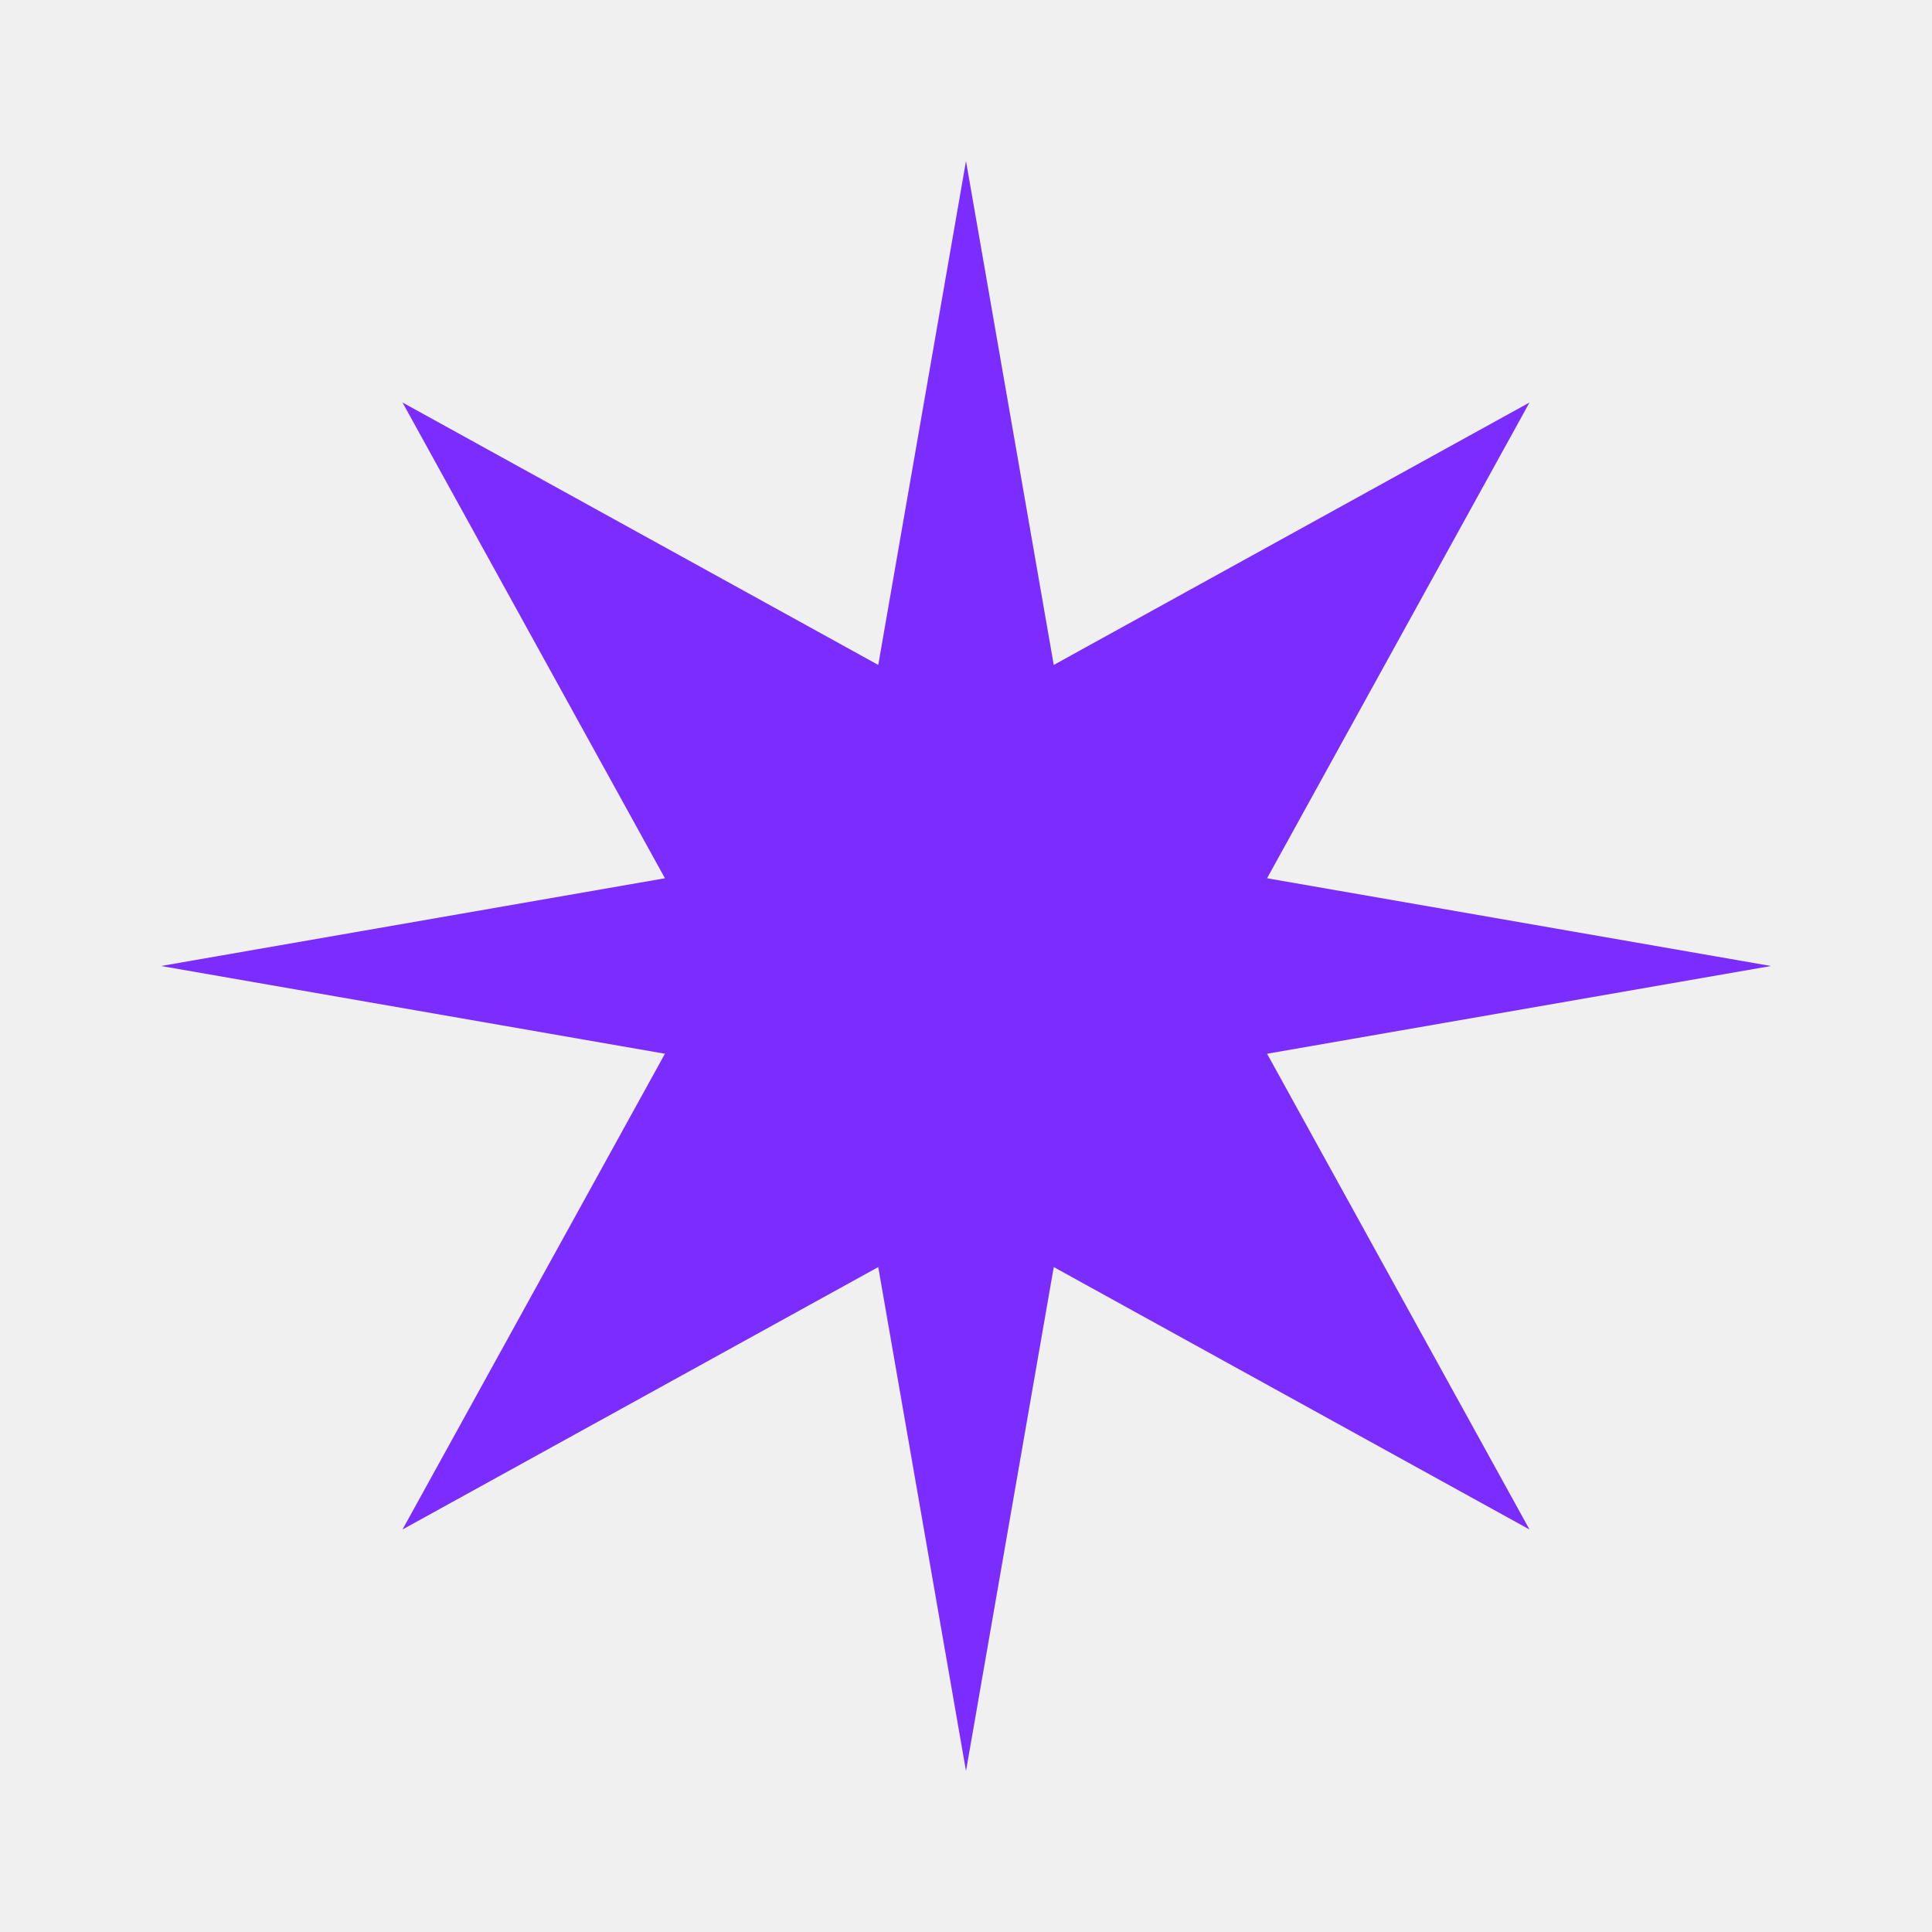
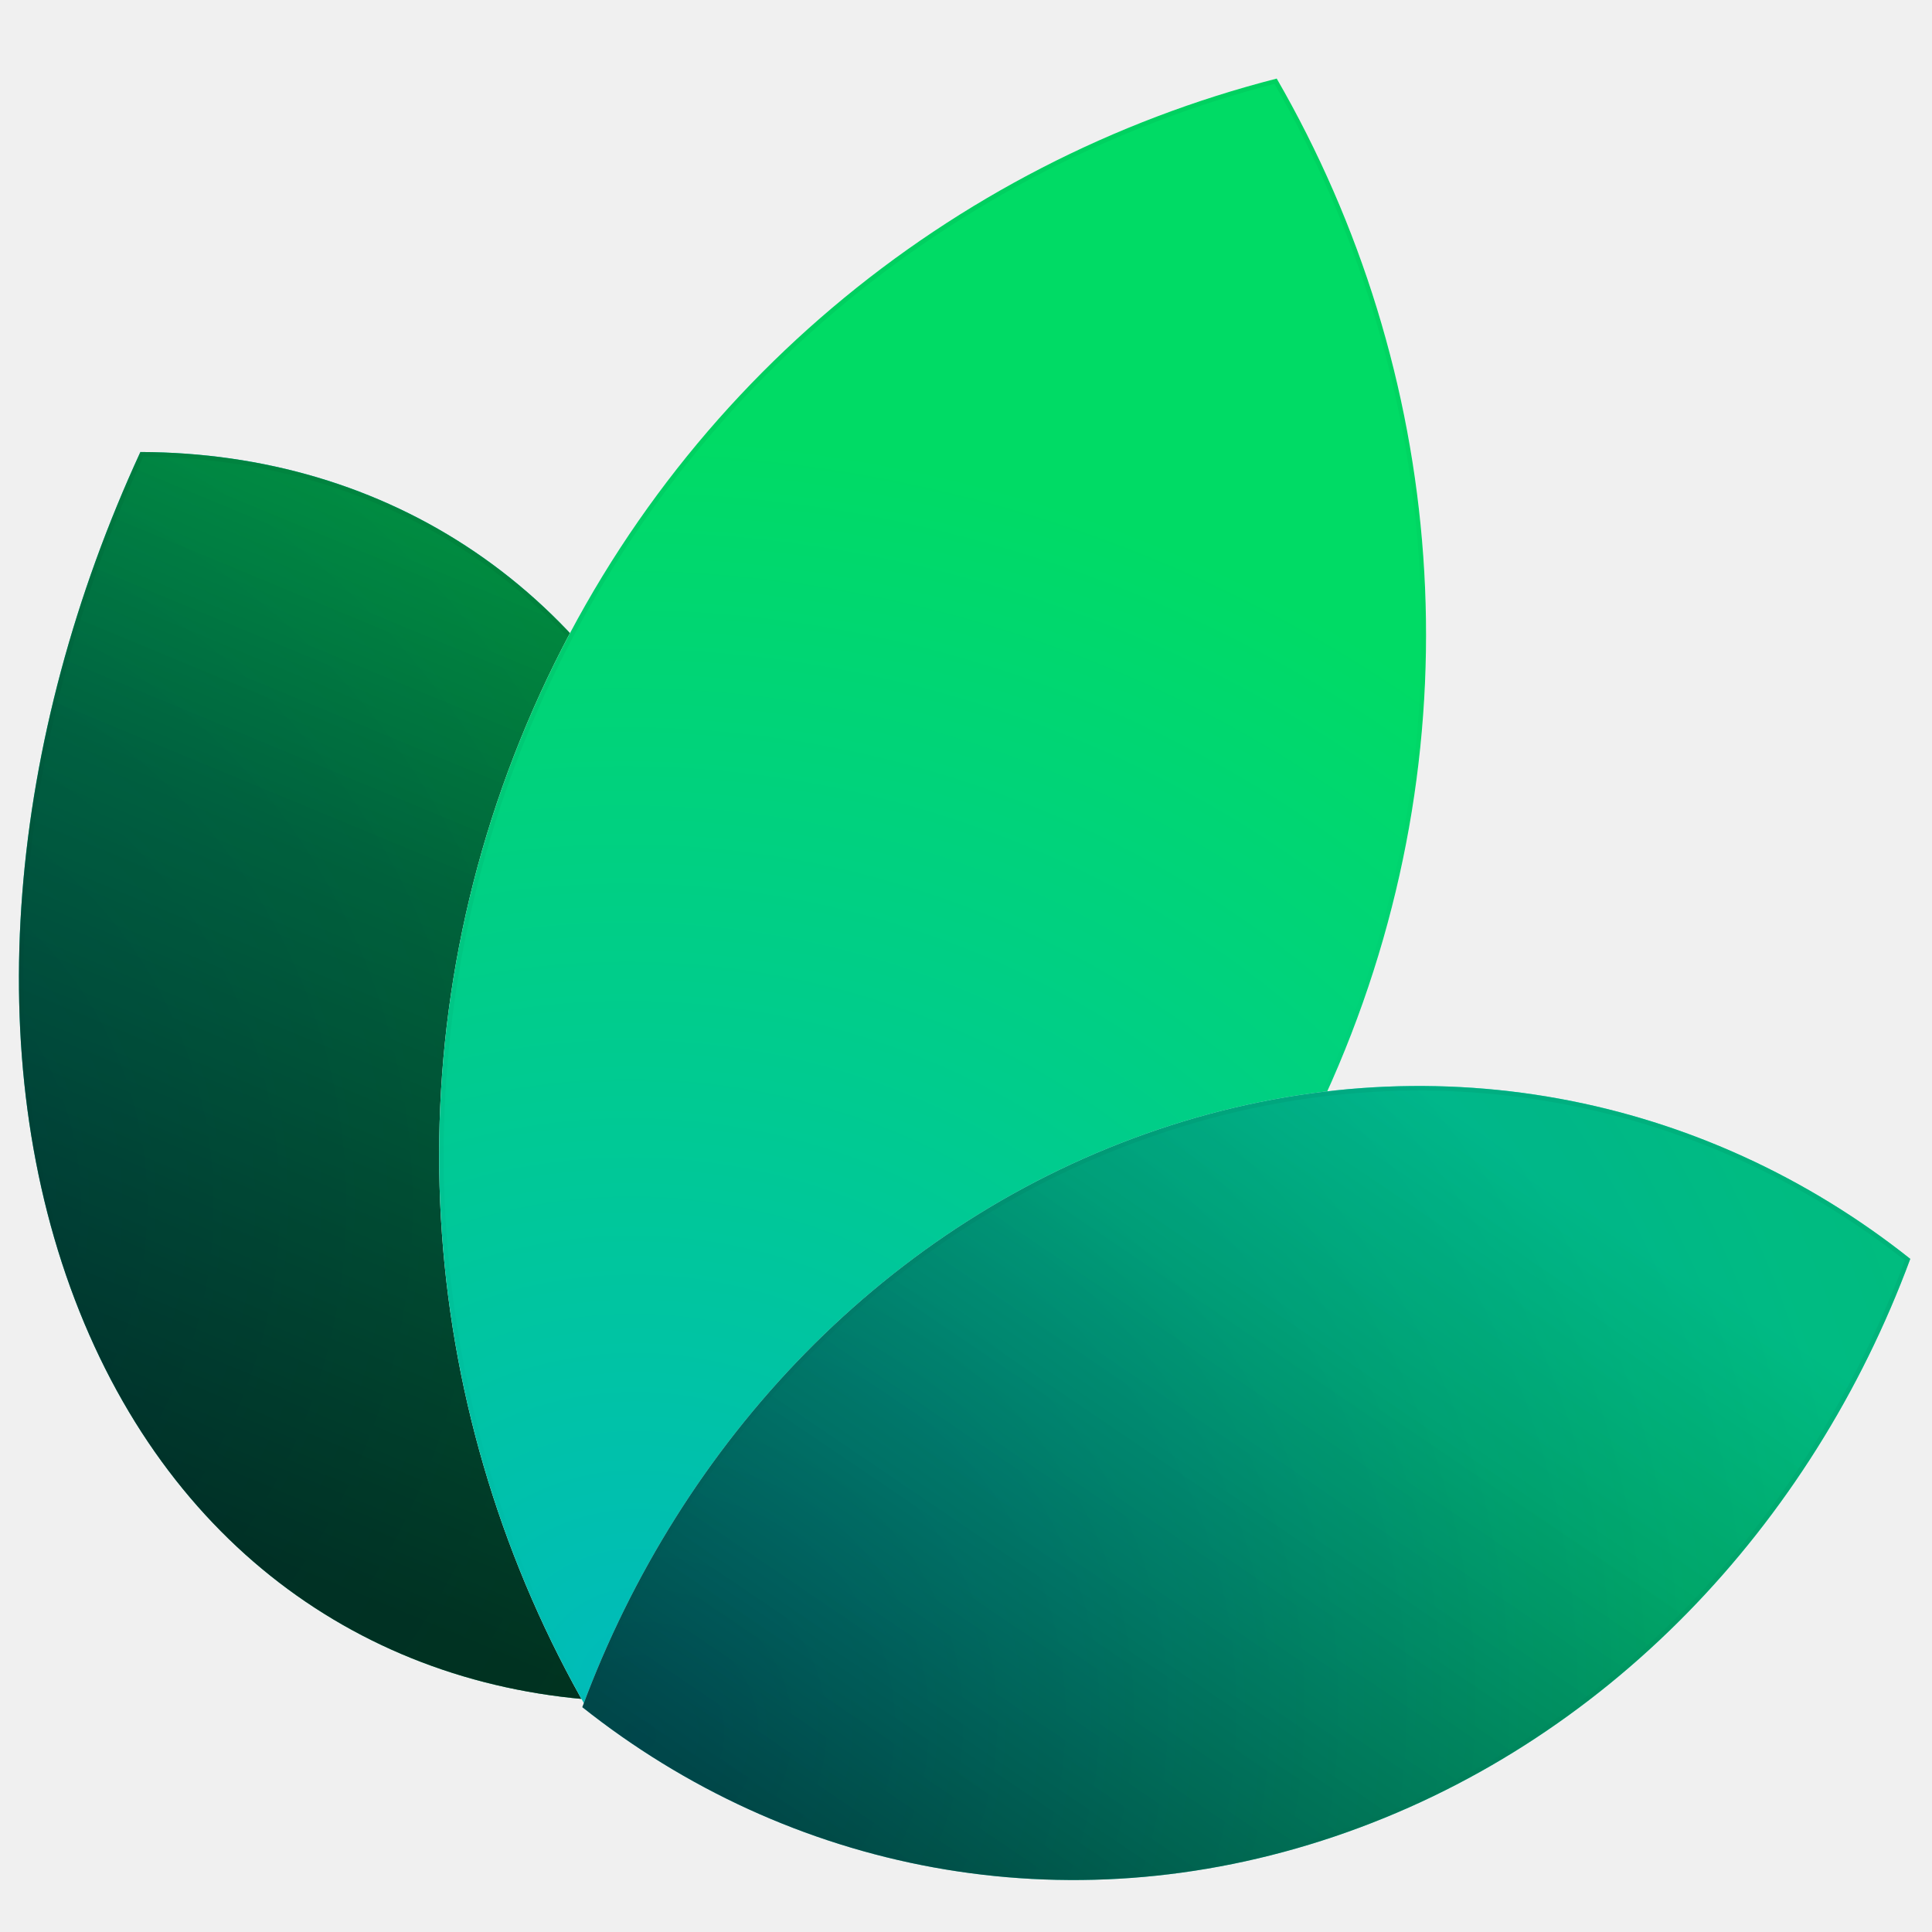
<svg xmlns="http://www.w3.org/2000/svg" width="24" height="24" viewBox="0 0 24 24" fill="none">
-   <path d="M12 2L13.09 8.26L19 5L15.74 10.91L22 12L15.74 13.09L19 19L13.09 15.74L12 22L10.91 15.74L5 19L8.26 13.09L2 12L8.26 10.91L5 5L10.91 8.26L12 2Z" fill="#7B2DFF" />
+   <path d="M7.953 21.139C4.896 21.13 2.255 19.458 0.987 16.29C-0.28 13.121 0.109 9.163 1.744 5.615C4.801 5.624 7.442 7.296 8.71 10.465C9.977 13.633 9.588 17.591 7.953 21.139Z" fill="white" />
+   <path d="M7.953 21.139C4.896 21.13 2.255 19.458 0.987 16.29C-0.28 13.121 0.109 9.163 1.744 5.615C4.801 5.624 7.442 7.296 8.71 10.465C9.977 13.633 9.588 17.591 7.953 21.139Z" fill="url(#paint0_radial_101_2703)" />
+   <path d="M7.953 21.139C4.896 21.13 2.255 19.458 0.987 16.29C-0.28 13.121 0.109 9.163 1.744 5.615C4.801 5.624 7.442 7.296 8.71 10.465C9.977 13.633 9.588 17.591 7.953 21.139Z" fill="black" fill-opacity="0.5" style="mix-blend-mode:hard-light" />
+   <path d="M7.953 21.139C4.896 21.13 2.255 19.458 0.987 16.29C-0.28 13.121 0.109 9.163 1.744 5.615C4.801 5.624 7.442 7.296 8.71 10.465C9.977 13.633 9.588 17.591 7.953 21.139Z" fill="url(#paint1_linear_101_2703)" fill-opacity="0.5" style="mix-blend-mode:hard-light" />
+   <path d="M8.684 10.476C9.945 13.63 9.561 17.572 7.935 21.111C4.897 21.096 2.274 19.431 1.013 16.279C-0.248 13.124 0.136 9.182 1.762 5.643C4.8 5.659 7.423 7.324 8.684 10.476Z" stroke="url(#paint2_linear_101_2703)" stroke-opacity="0.05" stroke-width="0.056" />
+   <path d="M7.31 21.257C11.354 20.221 14.884 17.375 16.628 13.236C18.373 9.097 17.945 4.587 15.86 0.976C11.816 2.012 8.287 4.858 6.542 8.998C4.797 13.137 5.225 17.646 7.31 21.257Z" fill="white" />
+   <path d="M7.31 21.257C11.354 20.221 14.884 17.375 16.628 13.236C18.373 9.097 17.945 4.587 15.86 0.976C11.816 2.012 8.287 4.858 6.542 8.998C4.797 13.137 5.225 17.646 7.31 21.257Z" fill="url(#paint3_radial_101_2703)" />
+   <path d="M16.603 13.225C14.864 17.349 11.351 20.187 7.324 21.225C5.253 17.624 4.829 13.132 6.568 9.009C8.306 4.885 11.819 2.047 15.846 1.009C17.918 4.61 18.341 9.101 16.603 13.225Z" stroke="url(#paint4_linear_101_2703)" stroke-opacity="0.05" stroke-width="0.056" />
+   <path d="M7.234 21.207C9.789 23.237 13.21 23.951 16.577 22.814C19.944 21.677 22.506 18.945 23.73 15.638C21.175 13.608 17.754 12.894 14.387 14.031C11.02 15.168 8.458 17.901 7.234 21.207Z" fill="white" />
+   <path d="M7.234 21.207C9.789 23.237 13.21 23.951 16.577 22.814C19.944 21.677 22.506 18.945 23.73 15.638C21.175 13.608 17.754 12.894 14.387 14.031C11.02 15.168 8.458 17.901 7.234 21.207Z" fill="url(#paint5_radial_101_2703)" />
+   <path d="M7.234 21.207C9.789 23.237 13.21 23.951 16.577 22.814C19.944 21.677 22.506 18.945 23.73 15.638C21.175 13.608 17.754 12.894 14.387 14.031C11.02 15.168 8.458 17.901 7.234 21.207Z" fill="black" fill-opacity="0.2" style="mix-blend-mode:hard-light" />
+   <path d="M7.234 21.207C9.789 23.237 13.21 23.951 16.577 22.814C19.944 21.677 22.506 18.945 23.73 15.638C21.175 13.608 17.754 12.894 14.387 14.031C11.02 15.168 8.458 17.901 7.234 21.207Z" fill="url(#paint6_linear_101_2703)" fill-opacity="0.5" style="mix-blend-mode:hard-light" />
+   <path d="M16.568 22.787C13.218 23.918 9.814 23.212 7.267 21.198C8.492 17.907 11.044 15.189 14.396 14.058C17.747 12.927 21.15 13.633 23.697 15.648C22.472 18.938 19.92 21.656 16.568 22.787Z" stroke="url(#paint7_linear_101_2703)" stroke-opacity="0.05" stroke-width="0.056" />
+   <defs>
+     <radialGradient id="paint0_radial_101_2703" cx="0" cy="0" r="1" gradientUnits="userSpaceOnUse" gradientTransform="translate(-3.00503 15.023) rotate(-10.029) scale(17.9572 17.784)">
+       <stop stop-color="#00B0BB" />
+       <stop offset="1" stop-color="#00DB65" />
+     </radialGradient>
+     <linearGradient id="paint1_linear_101_2703" x1="7.39" y1="4.813" x2="1.63" y2="18.689" gradientUnits="userSpaceOnUse">
+       <stop stop-color="#18E299" />
+       <stop offset="1" />
+     </linearGradient>
+     <linearGradient id="paint2_linear_101_2703" x1="7.948" y1="8.016" x2="1.761" y2="18.746" gradientUnits="userSpaceOnUse">
+       <stop />
+       <stop offset="1" stop-opacity="0" />
+     </linearGradient>
+     <radialGradient id="paint3_radial_101_2703" cx="0" cy="0" r="1" gradientUnits="userSpaceOnUse" gradientTransform="translate(8.11404 20.8822) rotate(-75.7542) scale(21.6246 23.7772)">
+       <stop stop-color="#00BBBB" />
+       <stop offset="0.713" stop-color="#00DB65" />
+     </radialGradient>
+     <linearGradient id="paint4_linear_101_2703" x1="7.602" y1="5.871" x2="15.556" y2="16.372" gradientUnits="userSpaceOnUse">
+       <stop />
+       <stop offset="1" stop-opacity="0" />
+     </linearGradient>
+     <radialGradient id="paint5_radial_101_2703" cx="0" cy="0" r="1" gradientUnits="userSpaceOnUse" gradientTransform="translate(7.84537 21.5181) rotate(-20.3525) scale(18.5603 17.32)">
+       <stop stop-color="#00B0BB" />
+       <stop offset="1" stop-color="#00DB65" />
+     </radialGradient>
+     <linearGradient id="paint6_linear_101_2703" x1="16.808" y1="13.007" x2="10.041" y2="22.994" gradientUnits="userSpaceOnUse">
+       <stop stop-color="#00B1BC" />
+       <stop offset="1" />
+     </linearGradient>
+     <linearGradient id="paint7_linear_101_2703" x1="16.808" y1="13.007" x2="14.169" y2="23.841" gradientUnits="userSpaceOnUse">
+       <stop />
+       <stop offset="1" stop-opacity="0" />
+     </linearGradient>
+   </defs>
</svg>
